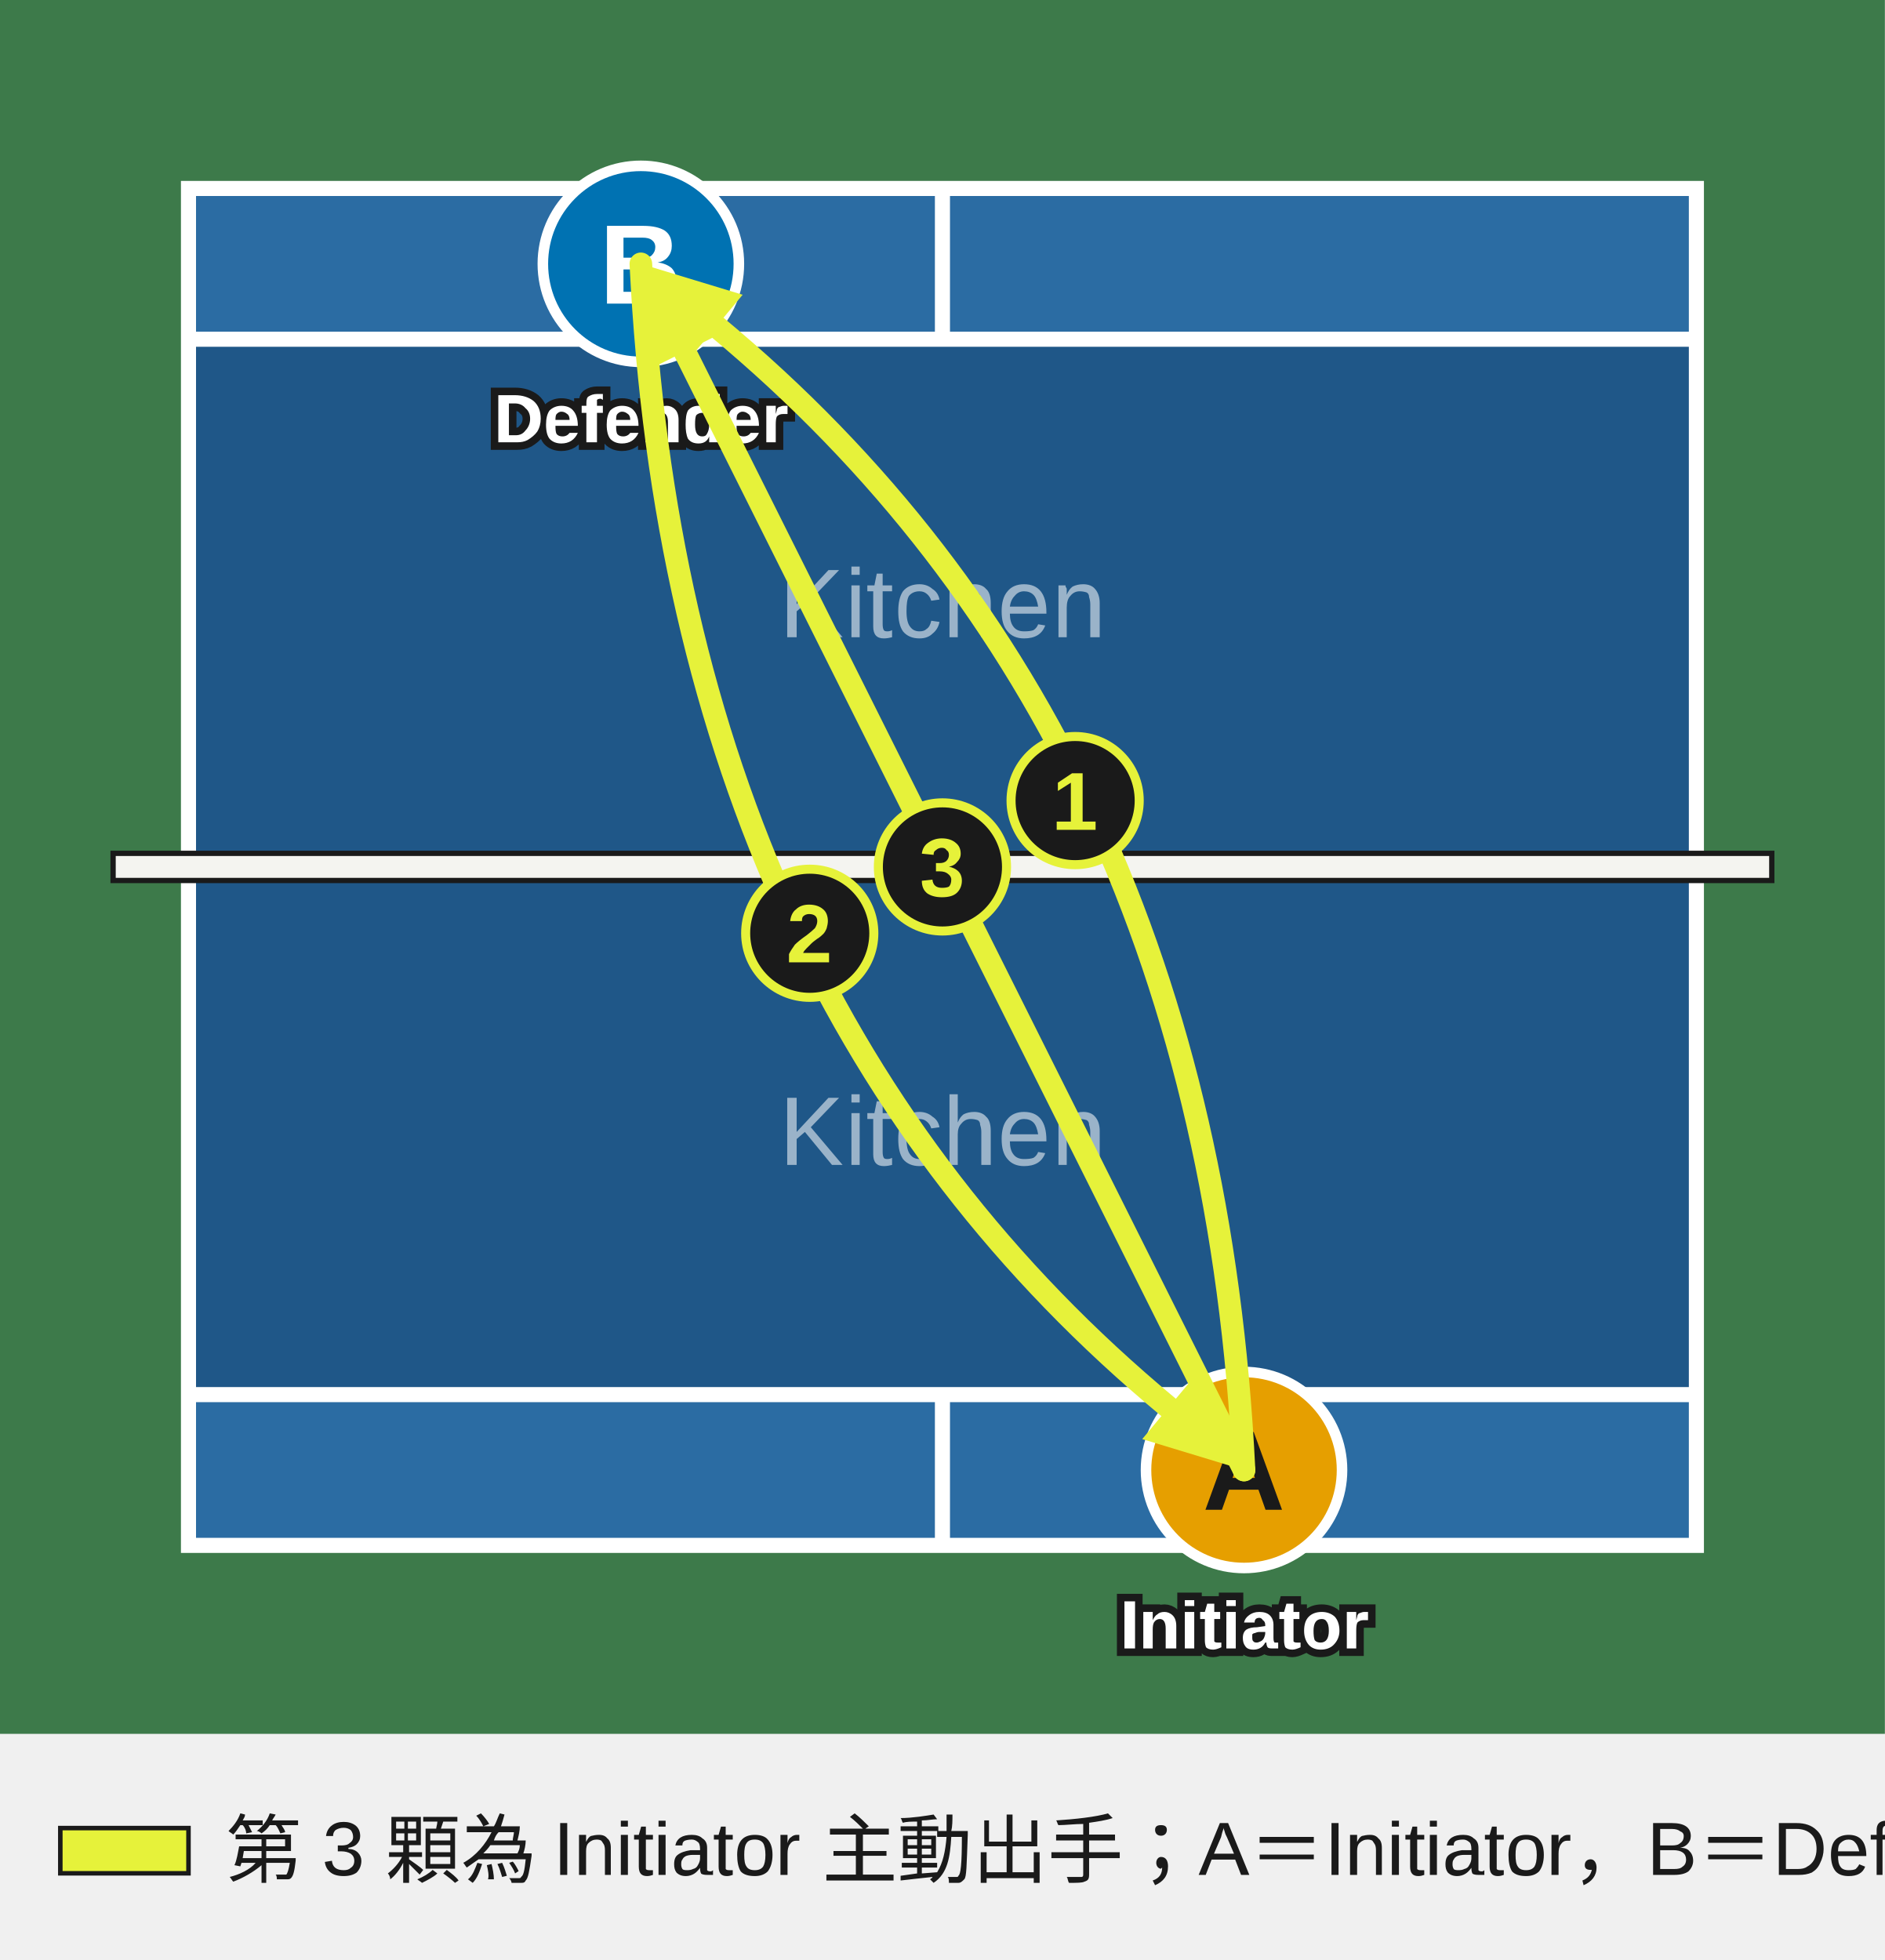
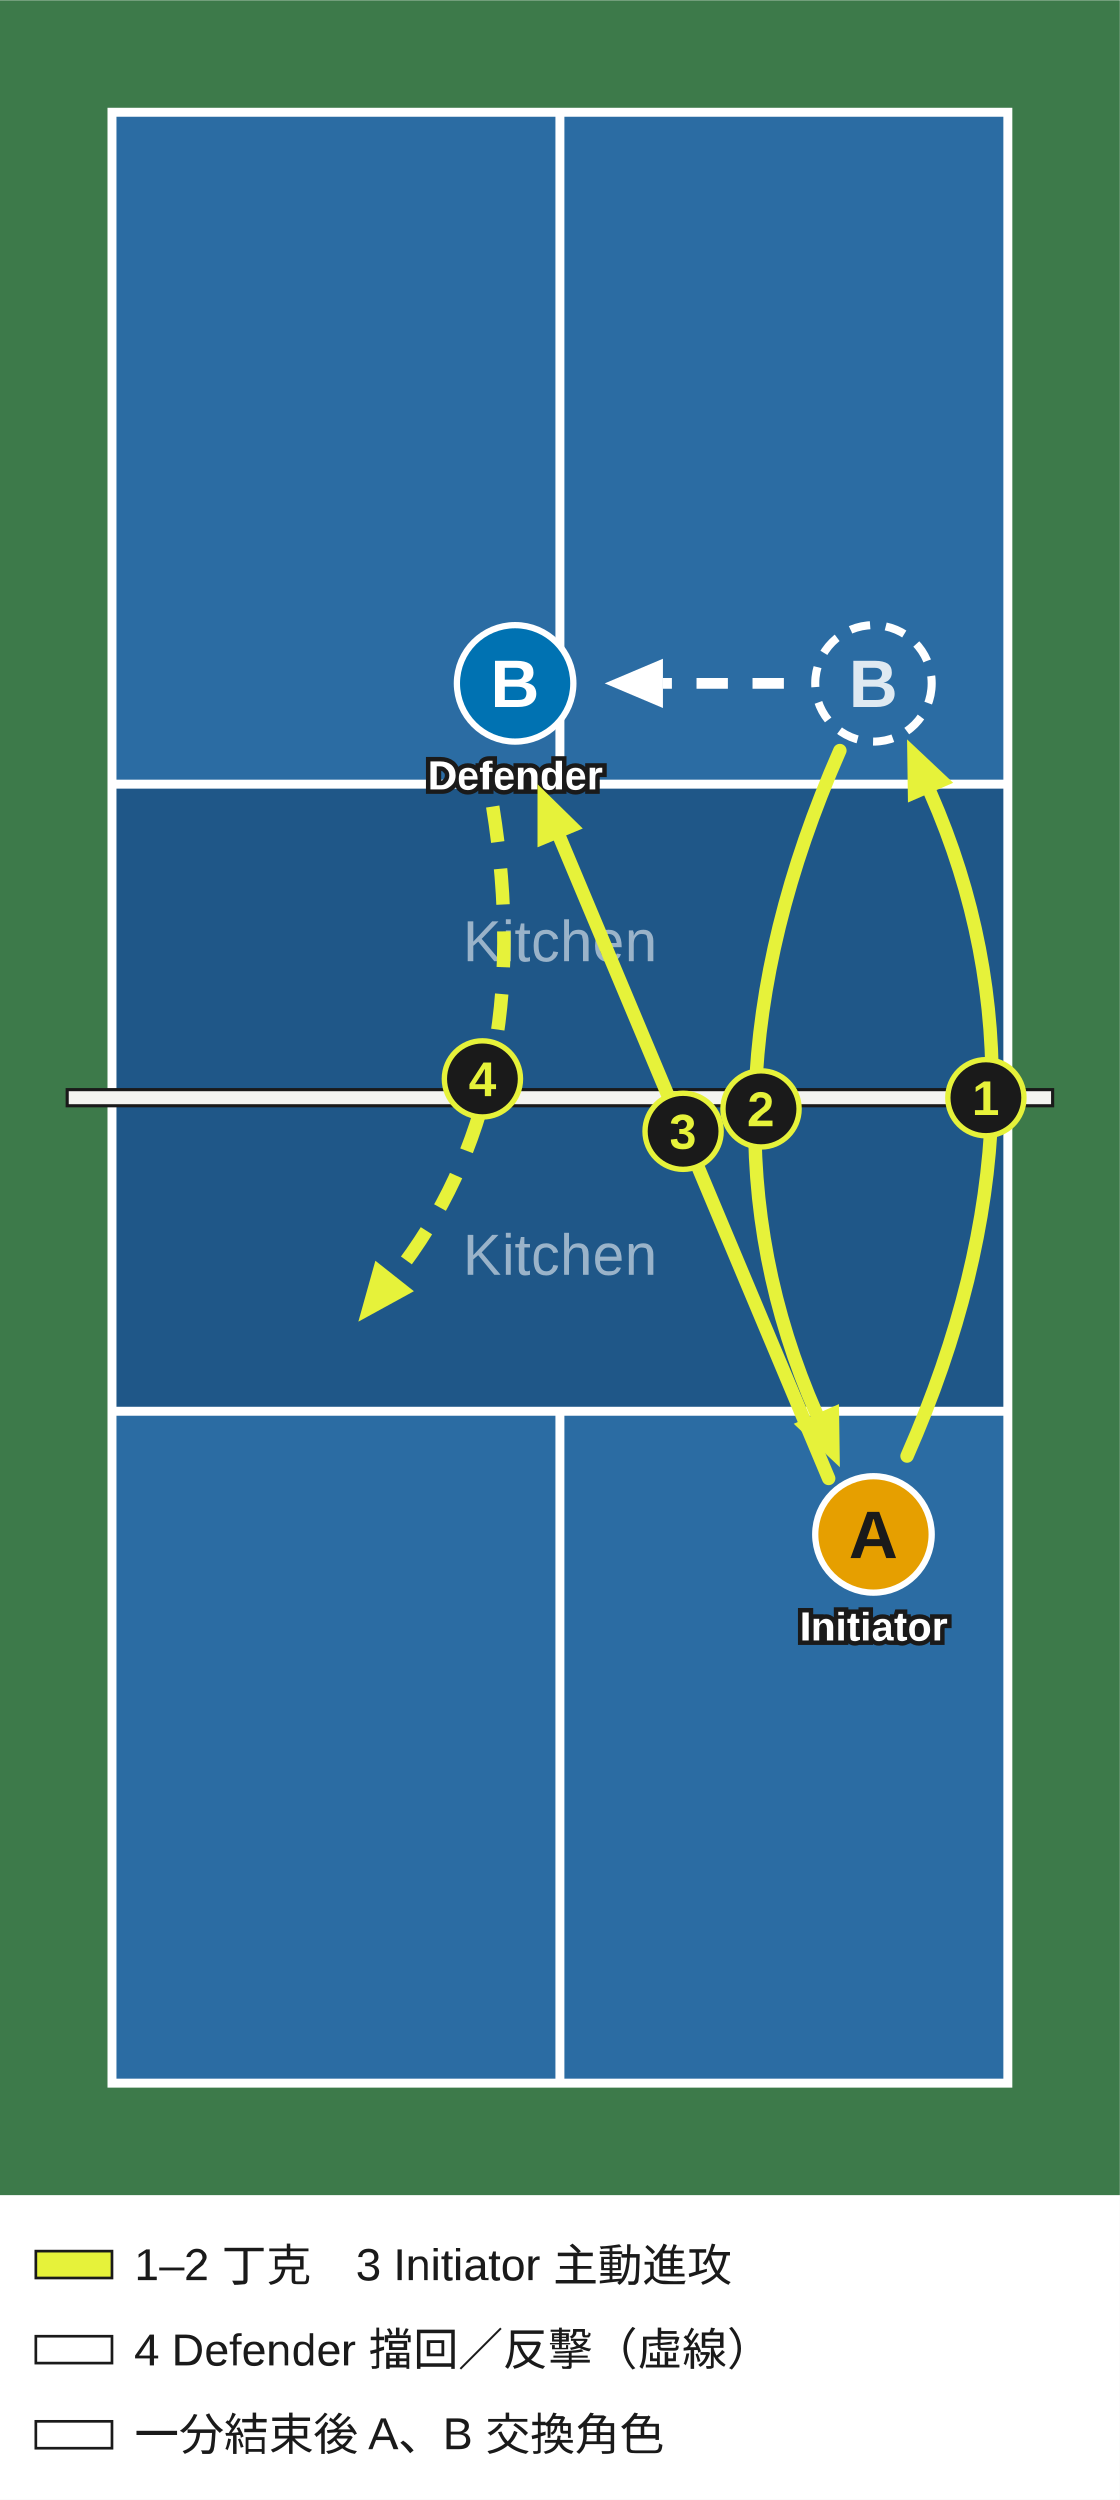
- <svg xmlns="http://www.w3.org/2000/svg" viewBox="-2.5 10.5 25 26" width="400" height="416" role="img" aria-label="主動進攻方 Initiator" font-family="Arial, Helvetica, 'Helvetica Neue', sans-serif">
+ <svg xmlns="http://www.w3.org/2000/svg" viewBox="-2.5 -2.5 25 55.8" width="400" height="893" role="img" aria-label="主動進攻方 Initiator" font-family="Arial, Helvetica, 'Helvetica Neue', sans-serif">
+   <rect x="-2.5" y="-2.5" width="25" height="55.8" fill="#ffffff" />
  <g>
-     <rect x="-2.5" y="10.5" width="25" height="23" fill="#3d7a4a" />
-     <rect x="0" y="13" width="20" height="18" fill="#2b6ca3" />
+     <rect x="-2.5" y="-2.5" width="25" height="49" fill="#3d7a4a" />
+     <rect x="0" y="0" width="20" height="44" fill="#2b6ca3" />
    <rect x="0" y="15" width="20" height="7" fill="#1f5788" />
    <rect x="0" y="22" width="20" height="7" fill="#1f5788" />
-     <rect x="0" y="13" width="20" height="18" stroke="#ffffff" stroke-width="0.2" fill="none" />
-     <path d="M0 15H20M0 29H20 M10 13V15M10 29V31" stroke="#ffffff" stroke-width="0.2" fill="none" />
+     <rect x="0" y="0" width="20" height="44" stroke="#ffffff" stroke-width="0.2" fill="none" />
+     <path d="M0 15H20M0 29H20M10 0V15M10 29V44" stroke="#ffffff" stroke-width="0.2" fill="none" />
    <text x="10" y="18.5" dy="0.35em" font-size="1.3" fill="#ffffff" fill-opacity="0.55" text-anchor="middle" font-family="Arial, Helvetica, 'Helvetica Neue', sans-serif">Kitchen</text>
    <text x="10" y="25.5" dy="0.35em" font-size="1.3" fill="#ffffff" fill-opacity="0.55" text-anchor="middle" font-family="Arial, Helvetica, 'Helvetica Neue', sans-serif">Kitchen</text>
    <rect x="-1" y="21.82" width="22" height="0.36" fill="#f4f4f0" stroke="#1a1a1a" stroke-width="0.07" />
-     <circle cx="14" cy="30" r="1.3" fill="#e69f00" stroke="#ffffff" stroke-width="0.14" />
-     <text x="14" y="30" dy="0.35em" font-size="1.5" font-weight="700" fill="#1a1a1a" text-anchor="middle" font-family="Arial, Helvetica, 'Helvetica Neue', sans-serif">A</text>
-     <text x="14" y="32.05" dy="0.35em" font-size="0.9" font-weight="700" fill="#ffffff" stroke="#1a1a1a" stroke-width="0.2" paint-order="stroke" text-anchor="middle" font-family="Arial, Helvetica, 'Helvetica Neue', sans-serif">Initiator</text>
-     <circle cx="6" cy="14" r="1.3" fill="#0072b2" stroke="#ffffff" stroke-width="0.14" />
-     <text x="6" y="14" dy="0.35em" font-size="1.5" font-weight="700" fill="#ffffff" text-anchor="middle" font-family="Arial, Helvetica, 'Helvetica Neue', sans-serif">B</text>
-     <text x="6" y="16.05" dy="0.35em" font-size="0.9" font-weight="700" fill="#ffffff" stroke="#1a1a1a" stroke-width="0.2" paint-order="stroke" text-anchor="middle" font-family="Arial, Helvetica, 'Helvetica Neue', sans-serif">Defender</text>
-     <path d="M14,30Q13.52,20.24 7,14.83" fill="none" stroke="#e6f23a" stroke-width="0.3" stroke-linecap="round" />
-     <polygon points="6,14 7.35,14.41 6.65,15.25" fill="#e6f23a" />
-     <circle cx="11.76" cy="21.12" r="0.85" fill="#1a1a1a" stroke="#e6f23a" stroke-width="0.12" />
-     <text x="11.76" y="21.12" dy="0.35em" font-size="1.1" font-weight="700" fill="#e6f23a" text-anchor="middle" font-family="Arial, Helvetica, 'Helvetica Neue', sans-serif">1</text>
-     <path d="M6,14Q6.48,23.76 13,29.17" fill="none" stroke="#e6f23a" stroke-width="0.3" stroke-linecap="round" />
-     <polygon points="14,30 12.65,29.59 13.35,28.75" fill="#e6f23a" />
-     <circle cx="8.24" cy="22.88" r="0.85" fill="#1a1a1a" stroke="#e6f23a" stroke-width="0.12" />
-     <text x="8.24" y="22.88" dy="0.35em" font-size="1.1" font-weight="700" fill="#e6f23a" text-anchor="middle" font-family="Arial, Helvetica, 'Helvetica Neue', sans-serif">2</text>
-     <path d="M14,30L6.58,15.16" fill="none" stroke="#e6f23a" stroke-width="0.3" stroke-linecap="round" />
-     <polygon points="6,14 7.07,14.92 6.09,15.41" fill="#e6f23a" />
-     <circle cx="10" cy="22" r="0.85" fill="#1a1a1a" stroke="#e6f23a" stroke-width="0.12" />
-     <text x="10" y="22" dy="0.35em" font-size="1.1" font-weight="700" fill="#e6f23a" text-anchor="middle" font-family="Arial, Helvetica, 'Helvetica Neue', sans-serif">3</text>
+     <circle cx="17" cy="31.75" r="1.3" fill="#e69f00" stroke="#ffffff" stroke-width="0.14" />
+     <text x="17" y="31.75" dy="0.35em" font-size="1.5" font-weight="700" fill="#1a1a1a" text-anchor="middle" font-family="Arial, Helvetica, 'Helvetica Neue', sans-serif">A</text>
+     <text x="17" y="33.8" dy="0.35em" font-size="0.9" font-weight="700" fill="#ffffff" stroke="#1a1a1a" stroke-width="0.2" paint-order="stroke" text-anchor="middle" font-family="Arial, Helvetica, 'Helvetica Neue', sans-serif">Initiator</text>
+     <circle cx="17" cy="12.75" r="1.3" fill="none" stroke="#ffffff" stroke-width="0.18" stroke-dasharray="0.45 0.35" />
+     <text x="17" y="12.75" dy="0.35em" font-size="1.5" font-weight="700" fill="#ffffff" fill-opacity="0.85" text-anchor="middle" font-family="Arial, Helvetica, 'Helvetica Neue', sans-serif">B</text>
+     <circle cx="9" cy="12.75" r="1.3" fill="#0072b2" stroke="#ffffff" stroke-width="0.14" />
+     <text x="9" y="12.75" dy="0.35em" font-size="1.5" font-weight="700" fill="#ffffff" text-anchor="middle" font-family="Arial, Helvetica, 'Helvetica Neue', sans-serif">B</text>
+     <text x="9" y="14.8" dy="0.35em" font-size="0.9" font-weight="700" fill="#ffffff" stroke="#1a1a1a" stroke-width="0.2" paint-order="stroke" text-anchor="middle" font-family="Arial, Helvetica, 'Helvetica Neue', sans-serif">Defender</text>
+     <path d="M15 12.75L12.3 12.75" fill="none" stroke="#ffffff" stroke-width="0.24" stroke-dasharray="0.7 0.55" />
+     <polygon points="11,12.75 12.3,12.2 12.3,13.3" fill="#ffffff" />
+     <path d="M17.75 30Q21.27 22 18.27 15.19" fill="none" stroke="#e6f23a" stroke-width="0.3" stroke-linecap="round" />
+     <polygon points="17.75,14 18.78,14.97 17.77,15.41" fill="#e6f23a" />
+     <circle cx="19.51" cy="22" r="0.85" fill="#1a1a1a" stroke="#e6f23a" stroke-width="0.12" />
+     <text x="19.51" y="22" dy="0.35em" font-size="1.1" font-weight="700" fill="#e6f23a" text-anchor="middle" font-family="Arial, Helvetica, 'Helvetica Neue', sans-serif">1</text>
+     <path d="M16.25 14.25Q12.73 22.25 15.73 29.06" fill="none" stroke="#e6f23a" stroke-width="0.3" stroke-linecap="round" />
+     <polygon points="16.25,30.25 15.22,29.28 16.23,28.84" fill="#e6f23a" />
+     <circle cx="14.49" cy="22.25" r="0.85" fill="#1a1a1a" stroke="#e6f23a" stroke-width="0.12" />
+     <text x="14.49" y="22.25" dy="0.35em" font-size="1.1" font-weight="700" fill="#e6f23a" text-anchor="middle" font-family="Arial, Helvetica, 'Helvetica Neue', sans-serif">2</text>
+     <path d="M16 30.5L10 16.2" fill="none" stroke="#e6f23a" stroke-width="0.3" stroke-linecap="round" />
+     <polygon points="9.5,15 10.51,15.99 9.5,16.41" fill="#e6f23a" />
+     <circle cx="12.75" cy="22.75" r="0.85" fill="#1a1a1a" stroke="#e6f23a" stroke-width="0.12" />
+     <text x="12.75" y="22.75" dy="0.35em" font-size="1.1" font-weight="700" fill="#e6f23a" text-anchor="middle" font-family="Arial, Helvetica, 'Helvetica Neue', sans-serif">3</text>
+     <path d="M8.5 15.5Q9.53 21.91 6.31 25.98" fill="none" stroke="#e6f23a" stroke-width="0.3" stroke-dasharray="0.8 0.6" />
+     <polygon points="5.5,27 5.88,25.64 6.74,26.32" fill="#e6f23a" />
+     <circle cx="8.27" cy="21.58" r="0.85" fill="#1a1a1a" stroke="#e6f23a" stroke-width="0.12" />
+     <text x="8.27" y="21.58" dy="0.35em" font-size="1.1" font-weight="700" fill="#e6f23a" text-anchor="middle" font-family="Arial, Helvetica, 'Helvetica Neue', sans-serif">4</text>
  </g>
-   <rect x="-1.7" y="34.75" width="1.7" height="0.6" fill="#e6f23a" stroke="#1a1a1a" stroke-width="0.06" />
-   <text x="0.5" y="35.05" font-size="1" fill="#1a1a1a" font-family="Arial, Helvetica, 'Helvetica Neue', sans-serif" dy="0.35em">第 3 顆為 Initiator 主動出手；A＝Initiator，B＝Defender</text>
+   <rect x="-1.7" y="47.75" width="1.7" height="0.6" fill="#e6f23a" stroke="#1a1a1a" stroke-width="0.06" />
+   <text x="0.5" y="48.05" font-size="1" fill="#1a1a1a" font-family="Arial, Helvetica, 'Helvetica Neue', sans-serif" dy="0.35em">1–2 丁克　3 Initiator 主動進攻</text>
+   <rect x="-1.7" y="49.65" width="1.7" height="0.6" fill="#ffffff" stroke="#1a1a1a" stroke-width="0.06" />
+   <text x="0.5" y="49.95" font-size="1" fill="#1a1a1a" font-family="Arial, Helvetica, 'Helvetica Neue', sans-serif" dy="0.35em">4 Defender 擋回／反擊（虛線）</text>
+   <rect x="-1.7" y="51.55" width="1.7" height="0.6" fill="#ffffff" stroke="#1a1a1a" stroke-width="0.06" />
+   <text x="0.5" y="51.85" font-size="1" fill="#1a1a1a" font-family="Arial, Helvetica, 'Helvetica Neue', sans-serif" dy="0.35em">一分結束後 A、B 交換角色</text>
</svg>
